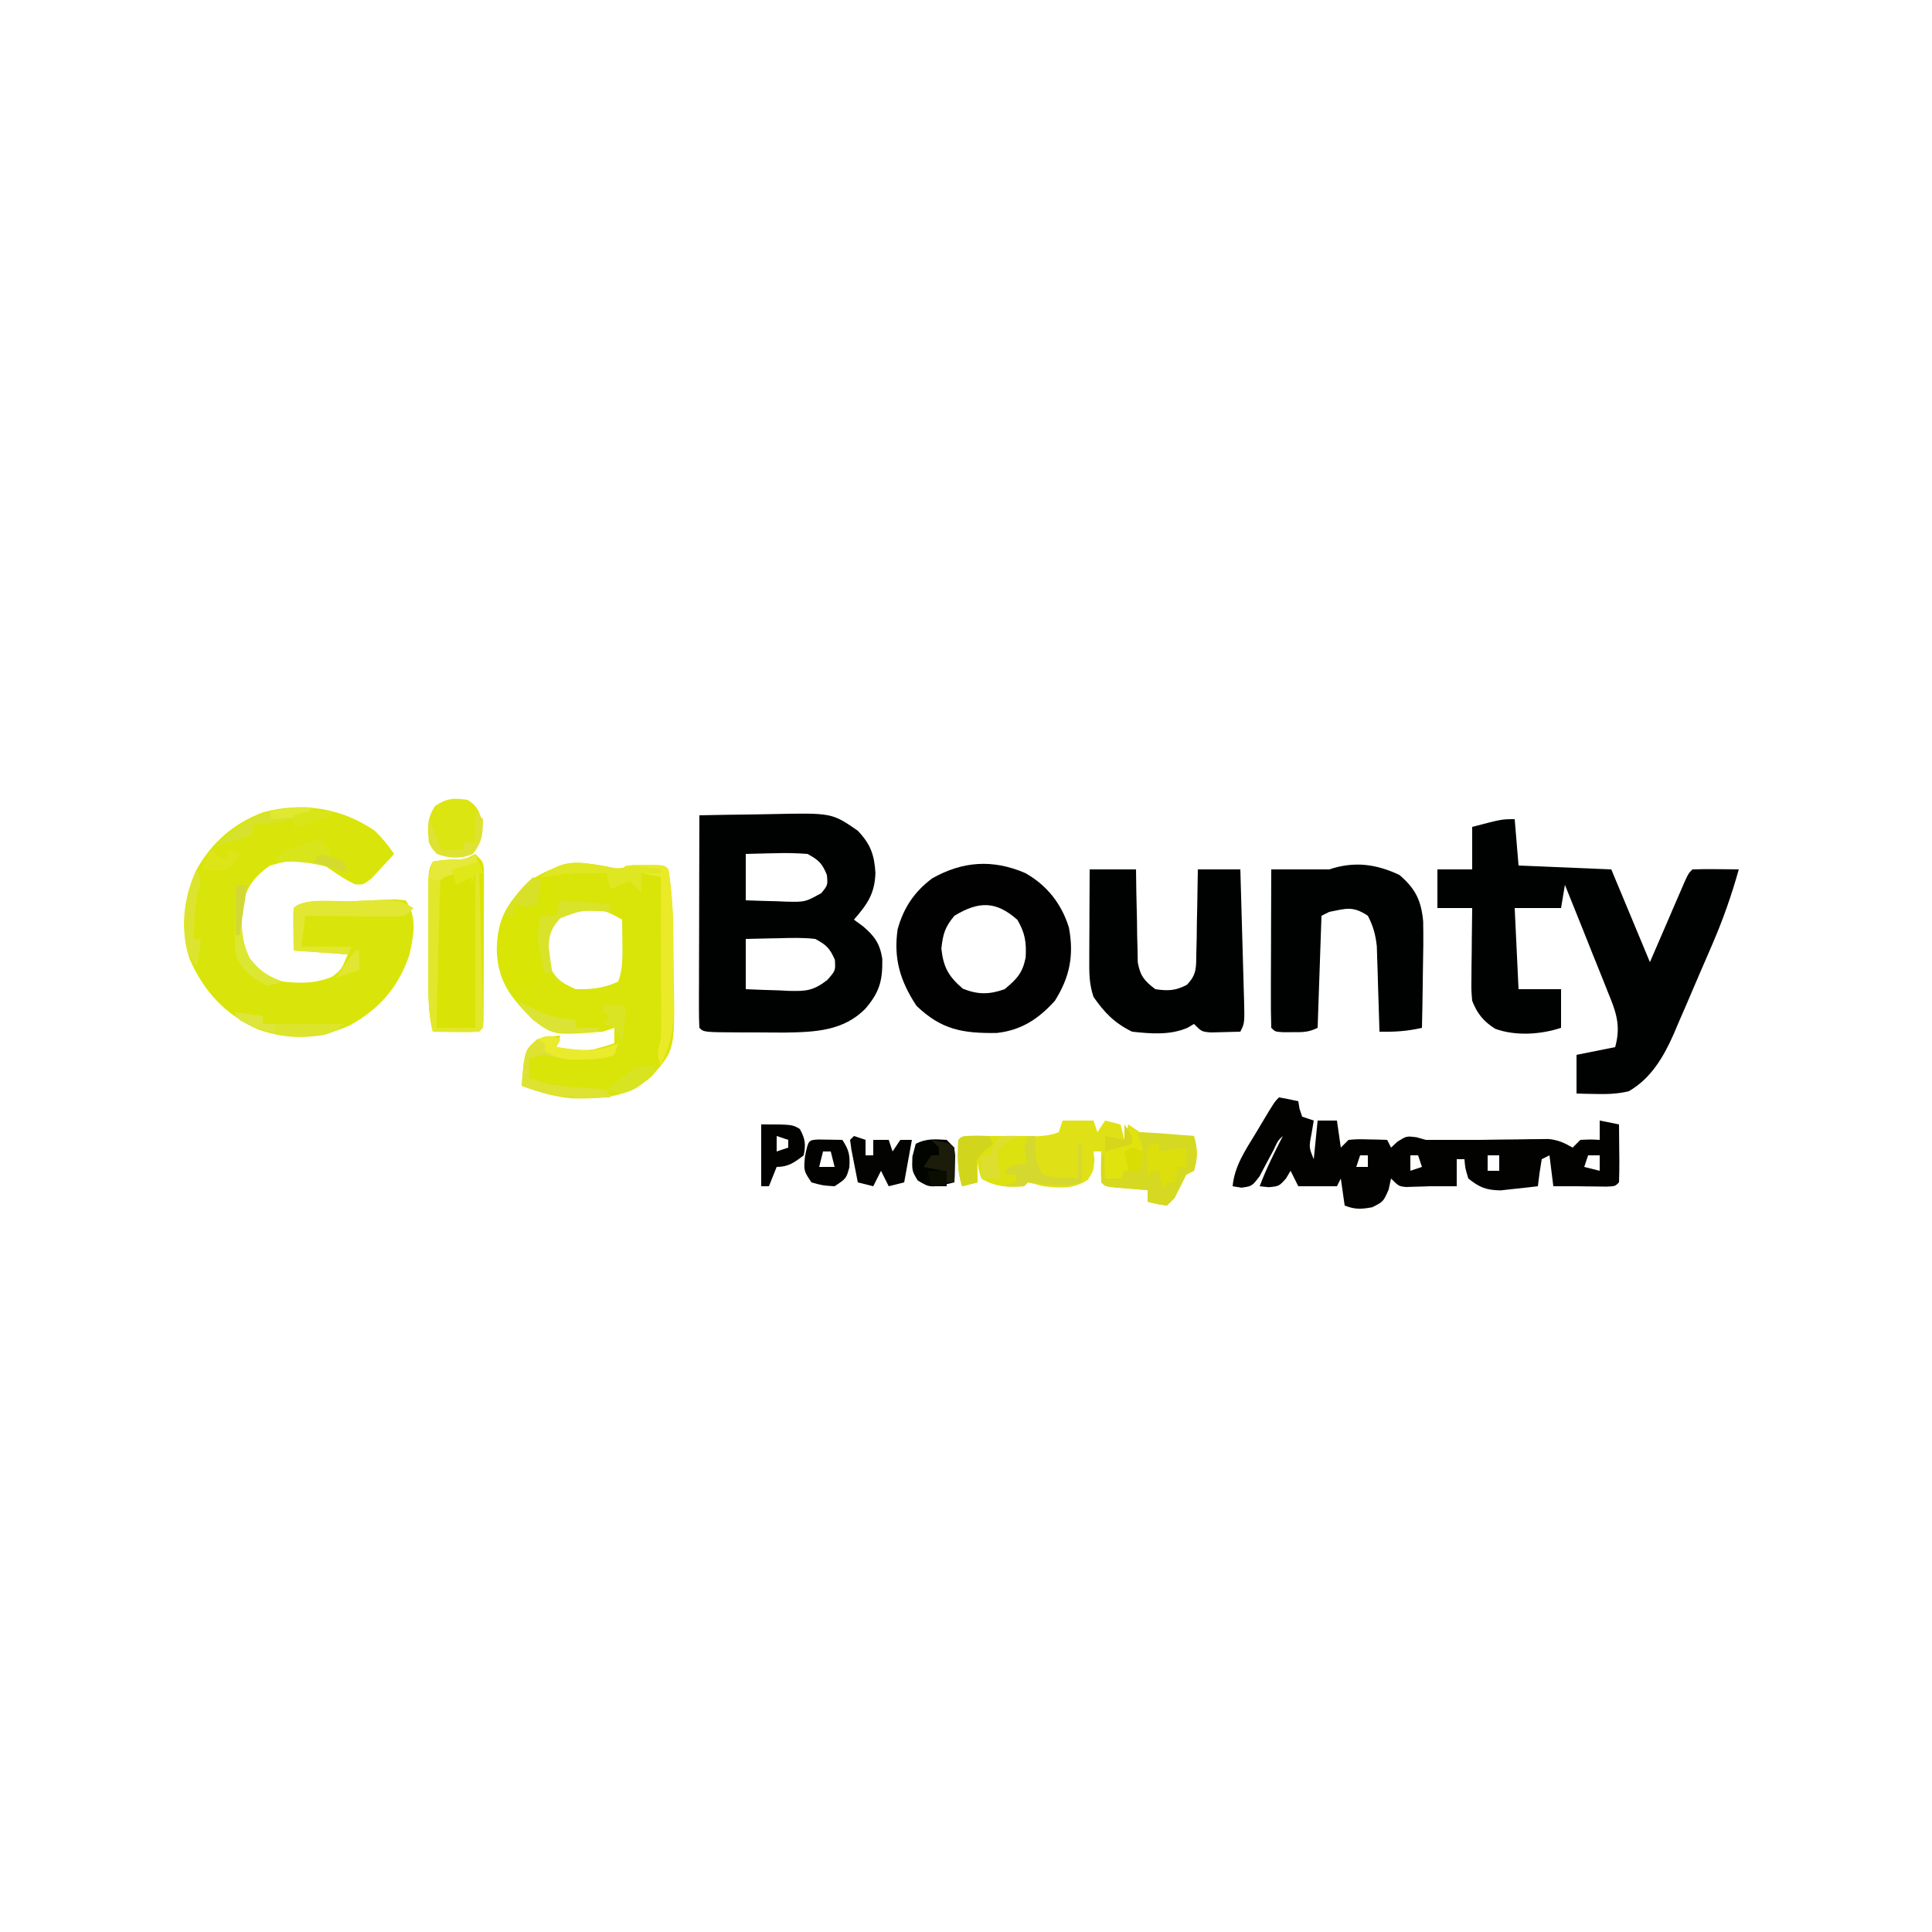
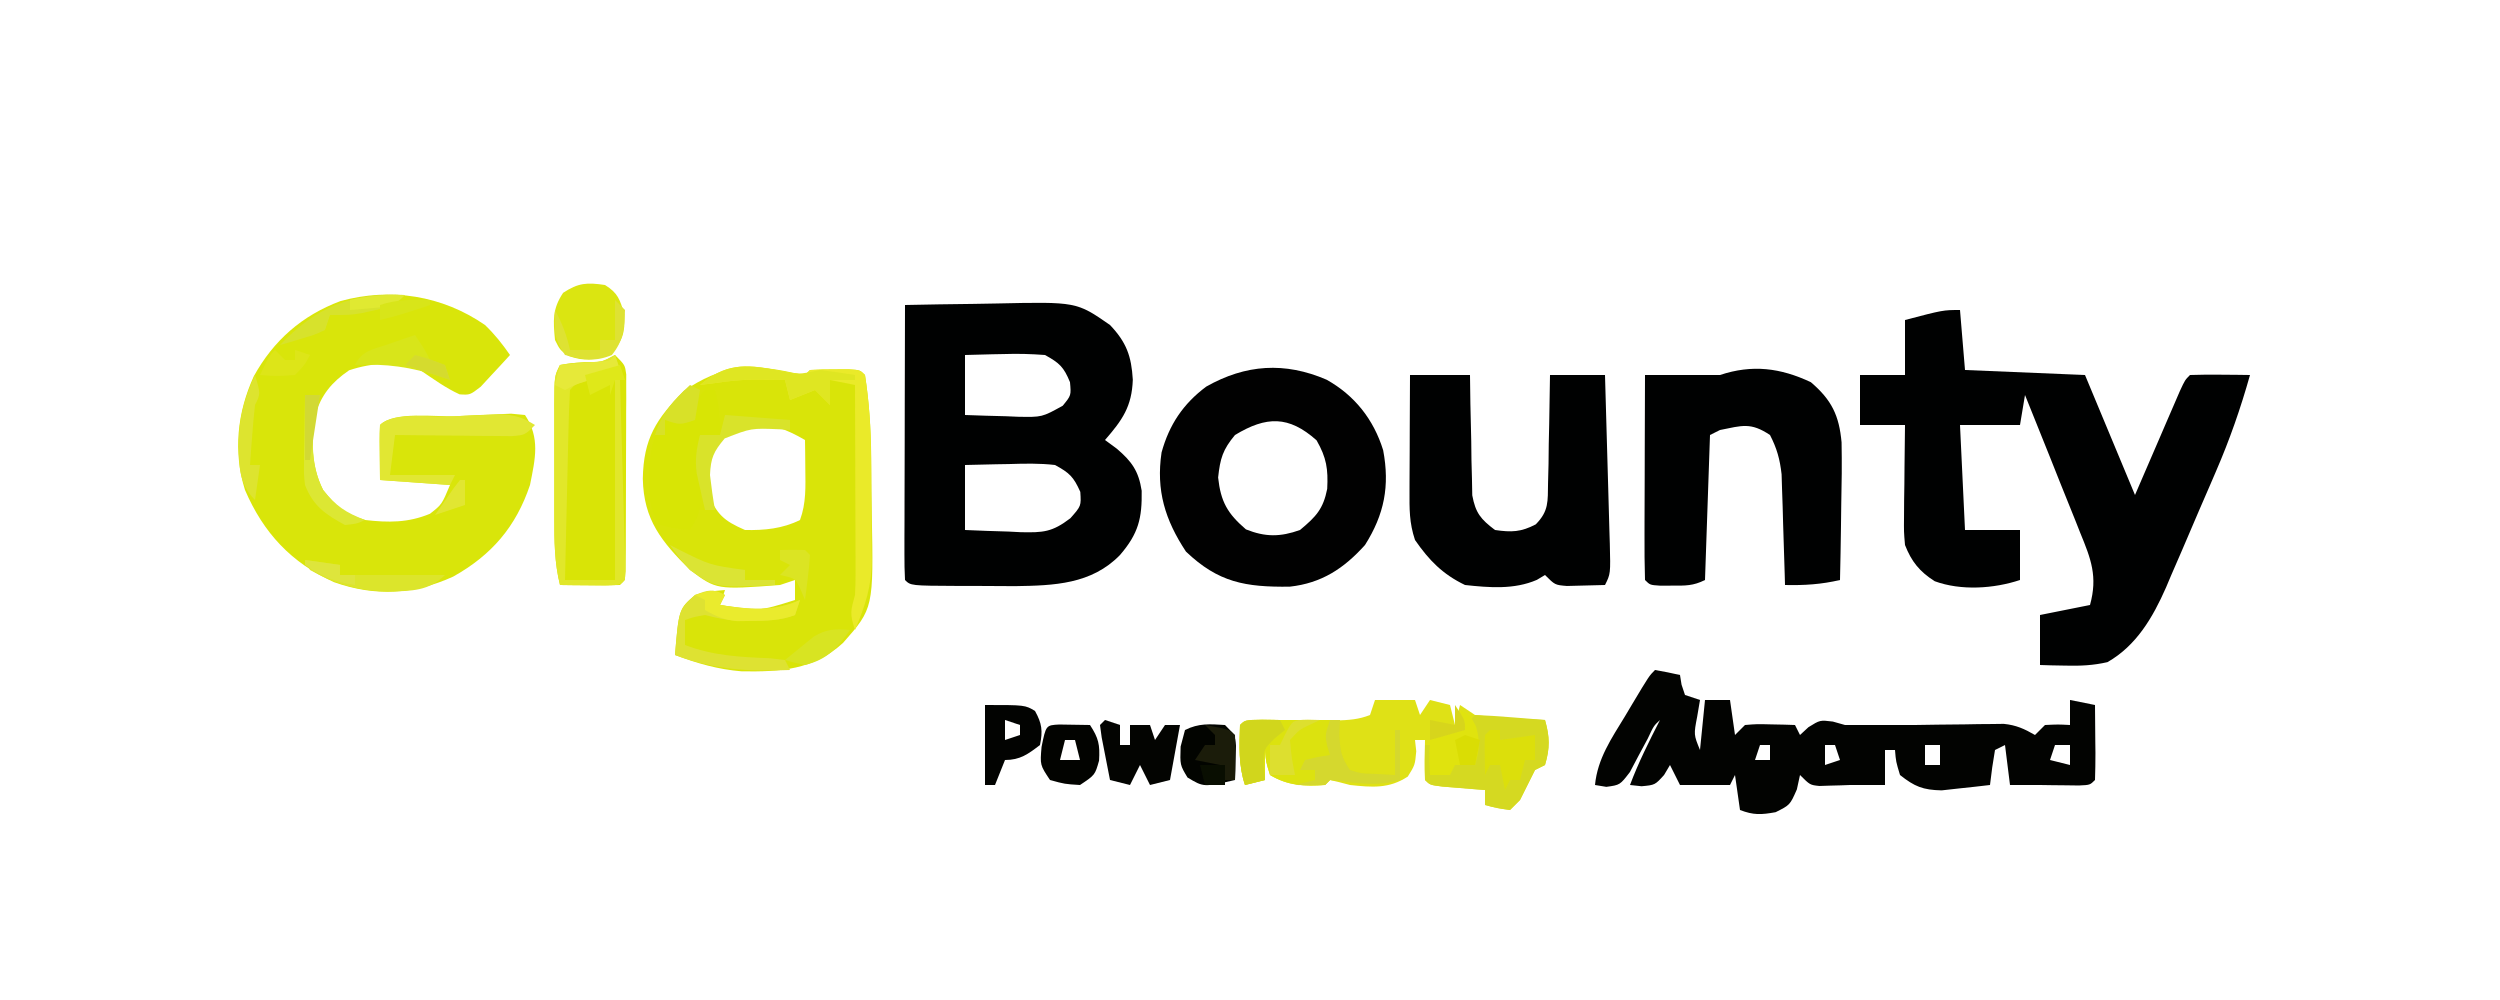
- <svg xmlns="http://www.w3.org/2000/svg" version="1.1" width="500" height="500">
+ <svg xmlns="http://www.w3.org/2000/svg" version="1.1" viewBox="0 150 500 200" width="100%" height="100%">
  <path d="M0 0 C0.33 3.96 0.66 7.92 1 12 C8.92 12.33 16.84 12.66 25 13 C28.333 21 31.667 29 35 37 C35.298 36.308 35.595 35.617 35.902 34.905 C37.245 31.789 38.591 28.676 39.938 25.562 C40.406 24.474 40.875 23.385 41.357 22.264 C41.805 21.229 42.253 20.195 42.715 19.129 C43.129 18.171 43.542 17.212 43.969 16.225 C45 14 45 14 46 13 C48.02 12.928 50.042 12.916 52.062 12.938 C53.167 12.947 54.272 12.956 55.41 12.965 C56.265 12.976 57.119 12.988 58 13 C56.14 19.626 53.933 25.948 51.199 32.262 C50.84 33.097 50.482 33.932 50.112 34.792 C49.358 36.54 48.6 38.287 47.84 40.032 C46.688 42.686 45.556 45.348 44.424 48.01 C43.683 49.719 42.942 51.428 42.199 53.137 C41.868 53.922 41.536 54.708 41.195 55.517 C38.564 61.477 35.286 67.13 29.488 70.43 C26.64 71.083 24.108 71.195 21.188 71.125 C20.212 71.107 19.236 71.089 18.23 71.07 C17.494 71.047 16.758 71.024 16 71 C16 67.7 16 64.4 16 61 C19.3 60.34 22.6 59.68 26 59 C27.578 53.308 26.189 49.772 24.035 44.539 C23.723 43.748 23.411 42.958 23.089 42.143 C22.094 39.632 21.079 37.128 20.062 34.625 C19.382 32.918 18.703 31.211 18.025 29.504 C16.365 25.33 14.688 21.163 13 17 C12.67 18.98 12.34 20.96 12 23 C8.04 23 4.08 23 0 23 C0.33 29.93 0.66 36.86 1 44 C4.63 44 8.26 44 12 44 C12 47.3 12 50.6 12 54 C6.77 55.743 0.192 56.173 -5.051 54.246 C-8.09 52.323 -9.714 50.294 -11 47 C-11.227 44.343 -11.227 44.343 -11.195 41.359 C-11.189 40.289 -11.182 39.22 -11.176 38.117 C-11.159 37.006 -11.142 35.895 -11.125 34.75 C-11.116 33.623 -11.107 32.497 -11.098 31.336 C-11.074 28.557 -11.041 25.779 -11 23 C-13.97 23 -16.94 23 -20 23 C-20 19.7 -20 16.4 -20 13 C-17.03 13 -14.06 13 -11 13 C-11 9.37 -11 5.74 -11 2 C-3.375 0 -3.375 0 0 0 Z " fill="#000101" transform="translate(392,212)" />
  <path d="M0 0 C1.983 1.907 3.416 3.729 5 6 C3.766 7.369 2.512 8.72 1.25 10.062 C0.554 10.817 -0.142 11.571 -0.859 12.348 C-3 14 -3 14 -5.078 13.871 C-7.93 12.579 -10.399 10.734 -13 9 C-17.646 7.202 -22.524 7.508 -27.188 9.062 C-30.74 11.51 -32.69 13.938 -34 18 C-34.754 23.235 -34.795 28.201 -32.375 33 C-29.658 36.432 -28.172 37.687 -24 39 C-19.325 39.533 -15.376 39.573 -11 37.75 C-8.637 35.905 -8.637 35.905 -7 32 C-13.93 31.505 -13.93 31.505 -21 31 C-21.098 22.504 -21.098 22.504 -21 20 C-18.187 17.187 -9.867 18.403 -6.062 18.25 C-4.091 18.148 -4.091 18.148 -2.08 18.043 C-0.202 17.968 -0.202 17.968 1.715 17.891 C2.871 17.839 4.027 17.788 5.219 17.735 C6.595 17.866 6.595 17.866 8 18 C11.072 22.607 10.052 26.718 9 32 C6.192 40.363 1.313 46.026 -6.352 50.316 C-14.256 53.917 -21.981 54.341 -30.188 51.438 C-38.753 47.549 -44.292 41.609 -48 33 C-50.396 25.335 -49.534 17.514 -46.258 10.285 C-42.299 3.093 -36.616 -1.89 -28.91 -4.785 C-18.853 -7.531 -8.57 -5.922 0 0 Z " fill="#D9E50A" transform="translate(97,215)" />
  <path d="M0 0 C4.553 -0.1 9.106 -0.172 13.66 -0.22 C15.206 -0.24 16.752 -0.267 18.297 -0.302 C34.3 -0.653 34.3 -0.653 41 4 C44.306 7.471 45.286 10.257 45.562 14.938 C45.375 20.313 43.475 23.004 40 27 C40.784 27.578 41.568 28.155 42.375 28.75 C45.392 31.336 46.721 33.216 47.336 37.148 C47.432 42.628 46.702 45.698 43 50 C37.295 55.868 29.798 56.11 22.031 56.23 C19.521 56.227 17.01 56.212 14.5 56.188 C13.214 56.187 11.927 56.186 10.602 56.186 C1.141 56.141 1.141 56.141 0 55 C-0.094 53.281 -0.117 51.559 -0.114 49.838 C-0.113 48.737 -0.113 47.636 -0.113 46.501 C-0.108 45.303 -0.103 44.105 -0.098 42.871 C-0.096 41.652 -0.095 40.432 -0.093 39.176 C-0.088 35.263 -0.075 31.35 -0.062 27.438 C-0.057 24.792 -0.053 22.147 -0.049 19.502 C-0.038 13.001 -0.021 6.501 0 0 Z M12 10 C12 13.96 12 17.92 12 22 C14.751 22.108 17.498 22.187 20.25 22.25 C21.416 22.3 21.416 22.3 22.605 22.352 C27.406 22.441 27.406 22.441 31.547 20.145 C33.24 18.078 33.24 18.078 33 15.438 C31.745 12.379 30.896 11.605 28 10 C25.166 9.787 22.57 9.715 19.75 9.812 C18.632 9.833 18.632 9.833 17.492 9.854 C15.661 9.889 13.83 9.943 12 10 Z M12 32 C12 36.29 12 40.58 12 45 C14.897 45.135 17.788 45.234 20.688 45.312 C21.504 45.354 22.321 45.396 23.162 45.439 C27.62 45.53 29.42 45.444 33.078 42.645 C35.244 40.191 35.244 40.191 35.062 37.375 C33.719 34.371 32.909 33.579 30 32 C26.908 31.634 23.858 31.718 20.75 31.812 C19.489 31.833 19.489 31.833 18.203 31.854 C16.135 31.889 14.067 31.943 12 32 Z " fill="#000101" transform="translate(181,211)" />
  <path d="M0 0 C0.794 0.147 1.588 0.294 2.406 0.445 C2.736 0.115 3.066 -0.215 3.406 -0.555 C5.071 -0.653 6.739 -0.684 8.406 -0.68 C9.768 -0.684 9.768 -0.684 11.156 -0.688 C13.406 -0.555 13.406 -0.555 14.406 0.445 C15.235 5.824 15.587 11.124 15.645 16.566 C15.653 17.311 15.661 18.055 15.669 18.822 C15.683 20.384 15.693 21.946 15.701 23.508 C15.713 25.09 15.733 26.671 15.763 28.252 C16.113 47.1 16.113 47.1 10.029 54.009 C4.067 59.477 -2.55 59.812 -10.246 59.715 C-14.963 59.335 -19.185 58.117 -23.594 56.445 C-22.826 47.232 -22.826 47.232 -19.594 44.445 C-16.406 43.695 -16.406 43.695 -13.594 43.445 C-13.924 44.435 -14.254 45.425 -14.594 46.445 C-6.876 47.734 -6.876 47.734 0.406 45.445 C0.406 44.125 0.406 42.805 0.406 41.445 C-1.079 41.94 -1.079 41.94 -2.594 42.445 C-15.283 43.397 -15.283 43.397 -20.594 39.445 C-26.28 33.759 -29.865 29.444 -30.031 21.195 C-29.895 13.115 -27.341 9.255 -21.844 3.633 C-14.285 -1.455 -8.89 -1.953 0 0 Z M-16.594 15.445 C-17.957 18.683 -17.583 20.512 -17.031 24.008 C-15.22 28.34 -13.891 29.57 -9.594 31.445 C-5.735 31.53 -2.068 31.183 1.406 29.445 C2.656 26.082 2.507 22.746 2.469 19.195 C2.46 18.118 2.451 17.04 2.441 15.93 C2.43 15.11 2.418 14.29 2.406 13.445 C-5.264 8.956 -10.579 9.001 -16.594 15.445 Z " fill="#D9E409" transform="translate(158.5938,224.5547)" />
  <path d="M0 0 C1.675 0.286 3.344 0.618 5 1 C5.103 1.639 5.206 2.279 5.312 2.938 C5.653 3.958 5.653 3.958 6 5 C6.99 5.33 7.98 5.66 9 6 C8.814 7.093 8.629 8.186 8.438 9.312 C7.742 12.936 7.742 12.936 9 16 C9.33 12.7 9.66 9.4 10 6 C11.65 6 13.3 6 15 6 C15.33 8.31 15.66 10.62 16 13 C16.66 12.34 17.32 11.68 18 11 C20.383 10.805 20.383 10.805 23.125 10.875 C24.035 10.893 24.945 10.911 25.883 10.93 C26.581 10.953 27.28 10.976 28 11 C28.495 11.99 28.495 11.99 29 13 C29.557 12.484 30.114 11.969 30.688 11.438 C33 10 33 10 35.562 10.312 C36.367 10.539 37.171 10.766 38 11 C38.99 11 39.98 11 41 11 C44.667 11 48.333 11 52 11 C53.509 10.977 55.018 10.954 56.527 10.93 C58.331 10.911 60.134 10.893 61.938 10.875 C62.844 10.858 63.751 10.841 64.686 10.824 C65.561 10.818 66.437 10.811 67.34 10.805 C68.138 10.794 68.936 10.784 69.758 10.773 C72.24 11.024 73.854 11.76 76 13 C76.66 12.34 77.32 11.68 78 11 C80.625 10.875 80.625 10.875 83 11 C83 9.35 83 7.7 83 6 C84.65 6.33 86.3 6.66 88 7 C88.027 9.479 88.047 11.958 88.062 14.438 C88.071 15.145 88.079 15.852 88.088 16.58 C88.097 18.387 88.052 20.194 88 22 C87 23 87 23 84.785 23.098 C83.437 23.08 83.437 23.08 82.062 23.062 C81.167 23.053 80.271 23.044 79.348 23.035 C78.573 23.024 77.798 23.012 77 23 C76.34 23 75.68 23 75 23 C73.68 23 72.36 23 71 23 C70.505 19.04 70.505 19.04 70 15 C69.34 15.33 68.68 15.66 68 16 C67.593 18.322 67.256 20.657 67 23 C64.94 23.25 62.877 23.474 60.812 23.688 C59.664 23.815 58.515 23.943 57.332 24.074 C53.575 23.991 51.919 23.318 49 21 C48.188 18.312 48.188 18.312 48 16 C47.34 16 46.68 16 46 16 C46 18.31 46 20.62 46 23 C43.667 23 41.333 23 39 23 C38.381 23.023 37.763 23.046 37.125 23.07 C36.424 23.088 35.722 23.106 35 23.125 C33.948 23.16 33.948 23.16 32.875 23.195 C31 23 31 23 29 21 C28.794 21.949 28.587 22.898 28.375 23.875 C27 27 27 27 24.125 28.438 C21.213 28.962 19.715 29.044 17 28 C16.67 25.69 16.34 23.38 16 21 C15.67 21.66 15.34 22.32 15 23 C11.7 23 8.4 23 5 23 C4.34 21.68 3.68 20.36 3 19 C2.608 19.66 2.216 20.32 1.812 21 C0 23 0 23 -2.688 23.25 C-3.451 23.168 -4.214 23.085 -5 23 C-3.313 18.502 -1.183 14.271 1 10 C-0.253 11.156 -0.253 11.156 -1.453 13.723 C-2.046 14.825 -2.639 15.927 -3.25 17.062 C-3.833 18.167 -4.415 19.272 -5.016 20.41 C-7 23 -7 23 -9.734 23.371 C-10.482 23.249 -11.23 23.126 -12 23 C-11.491 17.701 -8.699 13.696 -6 9.25 C-5.536 8.47 -5.072 7.69 -4.594 6.887 C-1.179 1.179 -1.179 1.179 0 0 Z M21 15 C20.67 15.99 20.34 16.98 20 18 C20.99 18 21.98 18 23 18 C23 17.01 23 16.02 23 15 C22.34 15 21.68 15 21 15 Z M34 15 C34 16.32 34 17.64 34 19 C34.99 18.67 35.98 18.34 37 18 C36.67 17.01 36.34 16.02 36 15 C35.34 15 34.68 15 34 15 Z M54 15 C54 16.32 54 17.64 54 19 C54.99 19 55.98 19 57 19 C57 17.68 57 16.36 57 15 C56.01 15 55.02 15 54 15 Z M80 15 C79.67 15.99 79.34 16.98 79 18 C80.32 18.33 81.64 18.66 83 19 C83 17.68 83 16.36 83 15 C82.01 15 81.02 15 80 15 Z " fill="#020301" transform="translate(331,284)" />
  <path d="M0 0 C5.608 3.125 9.418 7.955 11.32 14.109 C12.664 21.254 11.559 26.938 7.688 33.062 C3.463 37.758 -0.987 40.696 -7.363 41.398 C-16.249 41.505 -21.652 40.56 -28.125 34.375 C-32.294 28.062 -34.131 22.128 -33 14.551 C-31.466 8.998 -28.695 4.845 -24.078 1.391 C-16.175 -3.09 -8.358 -3.596 0 0 Z M-18.312 11.062 C-20.756 13.995 -21.279 15.751 -21.688 19.562 C-21.168 24.414 -19.804 26.784 -16.125 29.938 C-12.234 31.494 -9.263 31.472 -5.312 30.062 C-2.114 27.397 -0.676 25.892 0.129 21.84 C0.334 17.886 -0.006 15.596 -2 12.125 C-7.574 7.154 -12.057 7.283 -18.312 11.062 Z " fill="#010101" transform="translate(265.3125,225.9375)" />
  <path d="M0 0 C4.164 3.558 5.651 6.649 6.14 12.033 C6.218 16.195 6.174 20.335 6.074 24.496 C6.054 25.958 6.036 27.419 6.02 28.881 C5.976 32.441 5.907 35.999 5.824 39.559 C2.09 40.437 -1.344 40.648 -5.176 40.559 C-5.196 39.827 -5.215 39.096 -5.236 38.343 C-5.331 35.019 -5.441 31.695 -5.551 28.371 C-5.582 27.221 -5.613 26.07 -5.645 24.885 C-5.683 23.773 -5.722 22.661 -5.762 21.516 C-5.809 19.984 -5.809 19.984 -5.857 18.421 C-6.191 15.421 -6.794 13.239 -8.176 10.559 C-12.046 7.978 -13.73 8.67 -18.176 9.559 C-19.166 10.054 -19.166 10.054 -20.176 10.559 C-20.506 20.129 -20.836 29.699 -21.176 39.559 C-23.555 40.748 -25.091 40.692 -27.738 40.684 C-28.947 40.687 -28.947 40.687 -30.18 40.691 C-32.176 40.559 -32.176 40.559 -33.176 39.559 C-33.264 36.529 -33.291 33.522 -33.273 30.492 C-33.272 29.584 -33.271 28.675 -33.269 27.739 C-33.264 24.825 -33.251 21.91 -33.238 18.996 C-33.233 17.025 -33.229 15.055 -33.225 13.084 C-33.214 8.242 -33.196 3.4 -33.176 -1.441 C-28.176 -1.441 -23.176 -1.441 -18.176 -1.441 C-11.731 -3.59 -6.074 -2.865 0 0 Z " fill="#000101" transform="translate(362.1758,226.4414)" />
  <path d="M0 0 C3.96 0 7.92 0 12 0 C12.026 1.903 12.052 3.805 12.078 5.766 C12.134 8.26 12.192 10.755 12.25 13.25 C12.264 14.504 12.278 15.759 12.293 17.051 C12.325 18.256 12.357 19.461 12.391 20.703 C12.412 21.813 12.433 22.924 12.454 24.067 C13.117 27.626 14.147 28.831 17 31 C20.293 31.48 22.192 31.423 25.149 29.874 C27.792 27.198 27.542 25.296 27.609 21.582 C27.642 20.328 27.674 19.075 27.707 17.783 C27.728 15.818 27.728 15.818 27.75 13.812 C27.778 12.477 27.808 11.142 27.84 9.807 C27.911 6.538 27.963 3.269 28 0 C31.63 0 35.26 0 39 0 C39.167 5.66 39.328 11.32 39.482 16.98 C39.536 18.906 39.591 20.833 39.648 22.759 C39.73 25.524 39.805 28.289 39.879 31.055 C39.906 31.919 39.933 32.784 39.961 33.675 C40.114 39.772 40.114 39.772 39 42 C37.375 42.054 35.75 42.093 34.125 42.125 C32.768 42.16 32.768 42.16 31.383 42.195 C29 42 29 42 27 40 C26.461 40.322 25.922 40.645 25.367 40.977 C20.814 42.945 15.856 42.527 11 42 C6.521 39.841 3.818 37.07 1 33 C-0.159 29.522 -0.113 26.812 -0.098 23.145 C-0.096 22.483 -0.095 21.821 -0.093 21.14 C-0.088 19.031 -0.075 16.922 -0.062 14.812 C-0.057 13.381 -0.053 11.949 -0.049 10.518 C-0.038 7.012 -0.021 3.506 0 0 Z " fill="#000101" transform="translate(282,225)" />
  <path d="M0 0 C2.64 0 5.28 0 8 0 C8.495 1.485 8.495 1.485 9 3 C9.66 2.01 10.32 1.02 11 0 C12.32 0.33 13.64 0.66 15 1 C15.495 2.98 15.495 2.98 16 5 C16.33 3.68 16.66 2.36 17 1 C17.99 1.66 18.98 2.32 20 3 C22.387 3.295 24.786 3.493 27.188 3.625 C28.46 3.7 29.732 3.775 31.043 3.852 C32.019 3.901 32.995 3.95 34 4 C34.958 7.379 35.014 9.588 34 13 C33.34 13.33 32.68 13.66 32 14 C30.983 15.991 29.984 17.992 29 20 C28.34 20.66 27.68 21.32 27 22 C24.375 21.625 24.375 21.625 22 21 C22 20.01 22 19.02 22 18 C21.218 17.939 20.435 17.879 19.629 17.816 C18.111 17.691 18.111 17.691 16.562 17.562 C15.048 17.441 15.048 17.441 13.504 17.316 C11 17 11 17 10 16 C9.859 13.329 9.958 10.676 10 8 C9.34 8 8.68 8 8 8 C8.082 8.742 8.165 9.485 8.25 10.25 C8 13 8 13 6.562 15.312 C2.811 17.783 -0.627 17.47 -5 17 C-5.732 16.808 -6.464 16.616 -7.219 16.418 C-7.807 16.28 -8.394 16.142 -9 16 C-9.33 16.33 -9.66 16.66 -10 17 C-14.126 17.281 -17.406 17.157 -21 15 C-21.812 12.375 -21.812 12.375 -22 10 C-22 11.98 -22 13.96 -22 16 C-23.32 16.33 -24.64 16.66 -26 17 C-27.327 13.019 -27.069 9.15 -27 5 C-24.035 4.012 -22.082 3.923 -19 4 C-18.01 4 -17.02 4 -16 4 C-15.156 4.012 -14.311 4.023 -13.441 4.035 C-12.491 4.044 -11.541 4.053 -10.562 4.062 C-9.615 4.074 -8.668 4.086 -7.691 4.098 C-5.238 4.009 -3.279 3.909 -1 3 C-0.67 2.01 -0.34 1.02 0 0 Z M-3 9 C-2 12 -2 12 -2 12 Z " fill="#DFE116" transform="translate(275,290)" />
  <path d="M0 0 C2 2 2 2 2.247 3.866 C2.245 5.001 2.245 5.001 2.243 6.158 C2.246 7.016 2.249 7.873 2.252 8.757 C2.245 9.684 2.238 10.611 2.23 11.566 C2.23 12.99 2.23 12.99 2.229 14.443 C2.226 16.451 2.218 18.459 2.206 20.468 C2.188 23.553 2.185 26.639 2.186 29.725 C2.181 31.672 2.175 33.619 2.168 35.566 C2.167 36.496 2.166 37.425 2.165 38.382 C2.158 39.236 2.152 40.091 2.145 40.971 C2.141 41.727 2.138 42.482 2.134 43.261 C2 45 2 45 1 46 C-1.02 46.072 -3.042 46.084 -5.062 46.062 C-6.72 46.049 -6.72 46.049 -8.41 46.035 C-9.265 46.024 -10.119 46.012 -11 46 C-12.123 41.504 -12.145 37.092 -12.133 32.488 C-12.134 31.679 -12.135 30.869 -12.136 30.035 C-12.136 28.332 -12.135 26.628 -12.13 24.925 C-12.125 22.311 -12.13 19.698 -12.137 17.084 C-12.136 15.427 -12.135 13.77 -12.133 12.113 C-12.135 11.33 -12.137 10.547 -12.139 9.74 C-12.115 4.23 -12.115 4.23 -11 2 C-8.75 1.621 -8.75 1.621 -6 1.438 C-2.692 1.465 -2.692 1.465 0 0 Z " fill="#D9E406" transform="translate(123,221)" />
  <path d="M0 0 C1.196 0.021 2.393 0.041 3.625 0.062 C4.615 0.062 5.605 0.062 6.625 0.062 C9.625 0.062 12.625 0.062 15.625 0.062 C15.584 0.97 15.543 1.877 15.5 2.812 C15.624 6.047 15.81 7.451 17.625 10.062 C19.81 10.762 19.81 10.762 22.25 10.812 C23.694 10.895 25.137 10.977 26.625 11.062 C26.625 8.092 26.625 5.122 26.625 2.062 C26.955 2.062 27.285 2.062 27.625 2.062 C27.625 5.362 27.625 8.662 27.625 12.062 C23.384 13.294 19.806 12.844 15.516 12.219 C14.892 12.167 14.268 12.116 13.625 12.062 C13.295 12.393 12.965 12.723 12.625 13.062 C8.499 13.344 5.219 13.219 1.625 11.062 C0.812 8.438 0.812 8.438 0.625 6.062 C0.625 8.043 0.625 10.023 0.625 12.062 C-0.695 12.393 -2.015 12.723 -3.375 13.062 C-4.706 9.069 -4.511 5.225 -4.375 1.062 C-3.375 0.062 -3.375 0.062 0 0 Z " fill="#DCE20F" transform="translate(252.375,293.9375)" />
  <path d="M0 0 C2.357 0.09 4.712 0.247 7.062 0.438 C8.353 0.539 9.643 0.641 10.973 0.746 C12.471 0.872 12.471 0.872 14 1 C14.958 4.379 15.014 6.588 14 10 C13.01 10.495 13.01 10.495 12 11 C10.983 12.991 9.984 14.992 9 17 C8.34 17.66 7.68 18.32 7 19 C4.375 18.625 4.375 18.625 2 18 C2 17.01 2 16.02 2 15 C1.218 14.939 0.435 14.879 -0.371 14.816 C-1.383 14.733 -2.395 14.649 -3.438 14.562 C-4.952 14.441 -4.952 14.441 -6.496 14.316 C-9 14 -9 14 -10 13 C-10.041 10.667 -10.042 8.333 -10 6 C-9.67 6 -9.34 6 -9 6 C-9 7.98 -9 9.96 -9 12 C-7.68 12 -6.36 12 -5 12 C-5 11.34 -5 10.68 -5 10 C-3.35 9.67 -1.7 9.34 0 9 C-0.186 7.701 -0.371 6.401 -0.562 5.062 C-0.879 2.848 -0.879 2.848 -1 1 C-0.67 0.67 -0.34 0.34 0 0 Z " fill="#D5D921" transform="translate(295,293)" />
  <path d="M0 0 C0.66 0 1.32 0 2 0 C2.911 3.073 3.089 5.801 3 9 C1.68 9 0.36 9 -1 9 C-0.977 10.12 -0.954 11.24 -0.93 12.395 C-0.911 13.867 -0.893 15.34 -0.875 16.812 C-0.858 17.55 -0.841 18.288 -0.824 19.049 C-0.789 22.912 -0.806 24.709 -3 28 C-5.875 27.75 -5.875 27.75 -9 27 C-11.031 24.023 -11.247 21.547 -11.188 18 C-11.181 17.154 -11.175 16.309 -11.168 15.438 C-11.012 13.167 -10.631 11.18 -10 9 C-9.34 9 -8.68 9 -8 9 C-8 8.01 -8 7.02 -8 6 C-6.02 6 -4.04 6 -2 6 C-1.856 5.196 -1.711 4.391 -1.562 3.562 C-1 1 -1 1 0 0 Z " fill="#D8E505" transform="translate(141,228)" />
  <path d="M0 0 C2.627 1.63 2.97 2.902 3.875 5.875 C4.027 9.686 3.524 11.151 1 14 C-2.224 15.029 -4.105 15.314 -7.312 14.188 C-9 13 -9 13 -10 11 C-10.359 7.126 -10.567 4.851 -8.375 1.562 C-5.319 -0.448 -3.594 -0.535 0 0 Z " fill="#DBE511" transform="translate(121,207)" />
  <path d="M0 0 C1.909 0.373 3.825 0.717 5.75 1 C6.08 0.67 6.41 0.34 6.75 0 C8.414 -0.098 10.083 -0.13 11.75 -0.125 C13.111 -0.129 13.111 -0.129 14.5 -0.133 C16.75 0 16.75 0 17.75 1 C18.585 6.395 18.92 11.697 18.953 17.156 C18.959 17.903 18.965 18.649 18.97 19.419 C18.98 20.985 18.986 22.551 18.99 24.118 C19 26.494 19.031 28.87 19.062 31.246 C19.069 32.779 19.074 34.311 19.078 35.844 C19.09 36.543 19.103 37.242 19.116 37.963 C19.092 43.217 17.8 47.163 15.75 52 C14.665 48.745 14.893 48.133 15.75 45 C15.833 43.565 15.868 42.127 15.864 40.69 C15.863 39.85 15.863 39.009 15.863 38.143 C15.858 37.245 15.853 36.347 15.848 35.422 C15.846 34.495 15.845 33.569 15.843 32.614 C15.838 29.659 15.825 26.705 15.812 23.75 C15.807 21.745 15.803 19.74 15.799 17.734 C15.788 12.823 15.771 7.911 15.75 3 C13.275 2.505 13.275 2.505 10.75 2 C10.75 3.65 10.75 5.3 10.75 7 C9.76 6.01 8.77 5.02 7.75 4 C6.1 4.66 4.45 5.32 2.75 6 C2.42 4.68 2.09 3.36 1.75 2 C-6.798 1.841 -6.798 1.841 -15.25 3 C-10.266 -1.246 -6.27 -1.236 0 0 Z " fill="#EAEA29" transform="translate(155.25,224)" />
  <path d="M0 0 C0.33 0.99 0.66 1.98 1 3 C0.362 3.205 -0.276 3.41 -0.934 3.621 C-1.76 3.891 -2.586 4.16 -3.438 4.438 C-4.673 4.838 -4.673 4.838 -5.934 5.246 C-7.962 5.822 -7.962 5.822 -9 7 C-9.16 9.81 -9.26 12.598 -9.316 15.41 C-9.337 16.252 -9.358 17.094 -9.379 17.962 C-9.445 20.662 -9.504 23.362 -9.562 26.062 C-9.606 27.889 -9.649 29.715 -9.693 31.541 C-9.801 36.027 -9.902 40.514 -10 45 C-6.7 45 -3.4 45 0 45 C0 31.8 0 18.6 0 5 C0.33 5 0.66 5 1 5 C1.167 10.678 1.328 16.356 1.482 22.035 C1.536 23.968 1.591 25.902 1.648 27.835 C1.73 30.607 1.805 33.38 1.879 36.152 C1.906 37.022 1.933 37.892 1.961 38.788 C2.013 40.858 2.012 42.929 2 45 C1 46 1 46 -1.723 46.098 C-2.825 46.086 -3.927 46.074 -5.062 46.062 C-6.72 46.049 -6.72 46.049 -8.41 46.035 C-9.265 46.024 -10.119 46.012 -11 46 C-12.123 41.504 -12.145 37.092 -12.133 32.488 C-12.134 31.679 -12.135 30.869 -12.136 30.035 C-12.136 28.332 -12.135 26.628 -12.13 24.925 C-12.125 22.311 -12.13 19.698 -12.137 17.084 C-12.136 15.427 -12.135 13.77 -12.133 12.113 C-12.135 11.33 -12.137 10.547 -12.139 9.74 C-12.115 4.23 -12.115 4.23 -11 2 C-8.75 1.621 -8.75 1.621 -6 1.438 C-2.692 1.465 -2.692 1.465 0 0 Z " fill="#E1E72A" transform="translate(123,221)" />
  <path d="M0 0 C0.99 0.33 1.98 0.66 3 1 C3 2.32 3 3.64 3 5 C3.66 5 4.32 5 5 5 C5 3.68 5 2.36 5 1 C6.32 1 7.64 1 9 1 C9.33 1.99 9.66 2.98 10 4 C10.66 3.01 11.32 2.02 12 1 C12.99 1 13.98 1 15 1 C14.34 4.63 13.68 8.26 13 12 C11.68 12.33 10.36 12.66 9 13 C8.34 11.68 7.68 10.36 7 9 C6.34 10.32 5.68 11.64 5 13 C3.68 12.67 2.36 12.34 1 12 C0.639 10.189 0.286 8.376 -0.062 6.562 C-0.26 5.553 -0.457 4.544 -0.66 3.504 C-0.772 2.678 -0.884 1.851 -1 1 C-0.67 0.67 -0.34 0.34 0 0 Z " fill="#030401" transform="translate(221,294)" />
  <path d="M0 0 C2 2 2 2 2.195 4.164 C2.172 4.976 2.149 5.788 2.125 6.625 C2.107 7.442 2.089 8.26 2.07 9.102 C2.036 10.041 2.036 10.041 2 11 C-4.259 12.444 -4.259 12.444 -7.5 10.5 C-9 8 -9 8 -8.875 4.312 C-8.586 3.219 -8.297 2.126 -8 1 C-5.237 -0.381 -3.053 -0.191 0 0 Z " fill="#020400" transform="translate(245,295)" />
  <path d="M0 0 C8 0 8 0 10 1.188 C11.4 3.726 11.57 5.151 11 8 C8.617 9.819 7.042 11 4 11 C3.34 12.65 2.68 14.3 2 16 C1.34 16 0.68 16 0 16 C0 10.72 0 5.44 0 0 Z M4 3 C4 4.32 4 5.64 4 7 C4.99 6.67 5.98 6.34 7 6 C7 5.34 7 4.68 7 4 C6.01 3.67 5.02 3.34 4 3 Z " fill="#020301" transform="translate(197,291)" />
  <path d="M0 0 C-0.33 0.66 -0.66 1.32 -1 2 C4.835 2.853 9.449 3.484 15 1 C14.67 1.99 14.34 2.98 14 4 C11.049 5.146 8.138 5.135 5 5.125 C3.732 5.129 3.732 5.129 2.438 5.133 C0.149 5.008 -1.79 4.562 -4 4 C-6.187 4.379 -6.187 4.379 -8 5 C-8 6.65 -8 8.3 -8 10 C-2.285 12.177 2.992 12.403 9.051 12.656 C10.511 12.826 10.511 12.826 12 13 C12.33 13.66 12.66 14.32 13 15 C4.744 15.349 -2.237 14.944 -10 12 C-9.251 3.01 -9.251 3.01 -6 0 C-3.372 -1.035 -2.557 -1.278 0 0 Z " fill="#DEE232" transform="translate(145,269)" />
  <path d="M0 0 C2.051 0.033 4.102 0.065 6.152 0.098 C7.875 2.732 8.157 4.022 7.965 7.223 C7.152 10.098 7.152 10.098 4.152 12.098 C1.09 11.91 1.09 11.91 -1.848 11.098 C-3.848 8.098 -3.848 8.098 -3.535 4.473 C-2.653 0.14 -2.653 0.14 0 0 Z M1.152 3.098 C0.822 4.418 0.492 5.738 0.152 7.098 C1.472 7.098 2.792 7.098 4.152 7.098 C3.822 5.778 3.492 4.458 3.152 3.098 C2.492 3.098 1.832 3.098 1.152 3.098 Z " fill="#020300" transform="translate(211.8477,294.9023)" />
  <path d="M0 0 C-2 2 -2 2 -4.614 2.227 C-5.693 2.217 -6.771 2.206 -7.883 2.195 C-9.049 2.189 -10.216 2.182 -11.418 2.176 C-12.641 2.159 -13.865 2.142 -15.125 2.125 C-16.356 2.116 -17.587 2.107 -18.855 2.098 C-21.904 2.074 -24.952 2.041 -28 2 C-28.33 4.64 -28.66 7.28 -29 10 C-24.71 10 -20.42 10 -16 10 C-16.33 10.66 -16.66 11.32 -17 12 C-23.93 11.505 -23.93 11.505 -31 11 C-31.098 2.504 -31.098 2.504 -31 0 C-28.326 -2.674 -20.799 -1.544 -17.188 -1.688 C-15.384 -1.777 -15.384 -1.777 -13.545 -1.869 C-12.389 -1.916 -11.234 -1.963 -10.043 -2.012 C-8.45 -2.081 -8.45 -2.081 -6.825 -2.151 C-3.972 -1.999 -2.407 -1.483 0 0 Z " fill="#E1E733" transform="translate(107,235)" />
  <path d="M0 0 C0.66 0 1.32 0 2 0 C1.959 0.907 1.917 1.815 1.875 2.75 C1.999 5.984 2.185 7.388 4 10 C6.185 10.699 6.185 10.699 8.625 10.75 C10.069 10.832 11.512 10.915 13 11 C13 8.03 13 5.06 13 2 C13.33 2 13.66 2 14 2 C14 5.3 14 8.6 14 12 C9.759 13.231 6.181 12.781 1.891 12.156 C1.267 12.105 0.643 12.053 0 12 C-0.33 12.33 -0.66 12.66 -1 13 C-3 13.041 -5 13.043 -7 13 C-5.68 12.67 -4.36 12.34 -3 12 C-3 11.34 -3 10.68 -3 10 C-3.99 10 -4.98 10 -6 10 C-5.67 9.34 -5.34 8.68 -5 8 C-2.438 7.375 -2.438 7.375 0 7 C-0.186 6.402 -0.371 5.804 -0.562 5.188 C-1 3 -1 3 0 0 Z " fill="#D5D82E" transform="translate(266,294)" />
  <path d="M0 0 C2 1 2 1 3.188 3.25 C4.089 6.302 3.864 7.977 3 11 C1.68 11 0.36 11 -1 11 C-1.33 11.66 -1.66 12.32 -2 13 C-3.32 13 -4.64 13 -6 13 C-6.188 9.625 -6.188 9.625 -6 6 C-3 4 -3 4 1 4 C0.67 2.68 0.34 1.36 0 0 Z " fill="#E0E30E" transform="translate(292,292)" />
  <path d="M0 0 C0.66 0 1.32 0 2 0 C2 0.66 2 1.32 2 2 C5.465 1.505 5.465 1.505 9 1 C9 2.65 9 4.3 9 6 C8.34 6 7.68 6 7 6 C6.67 7.32 6.34 8.64 6 10 C5.34 10 4.68 10 4 10 C3.67 10.66 3.34 11.32 3 12 C2.67 10.35 2.34 8.7 2 7 C1.34 7 0.68 7 0 7 C-0.33 7.66 -0.66 8.32 -1 9 C-1.098 2.848 -1.098 2.848 -1 1 C-0.67 0.67 -0.34 0.34 0 0 Z " fill="#DCDF0B" transform="translate(298,296)" />
  <path d="M0 0 C1.134 0.021 2.269 0.041 3.438 0.062 C3.768 0.723 4.098 1.383 4.438 2.062 C3.447 2.867 3.447 2.867 2.438 3.688 C0.127 5.962 0.127 5.962 0.188 9.312 C0.27 10.22 0.352 11.127 0.438 12.062 C-0.882 12.393 -2.203 12.723 -3.562 13.062 C-4.894 9.069 -4.699 5.225 -4.562 1.062 C-3.562 0.062 -3.562 0.062 0 0 Z " fill="#D1D61C" transform="translate(252.5625,293.9375)" />
  <path d="M0 0 C4.48 0.951 4.48 0.951 8.875 0 C11.216 0.278 13.551 0.605 15.875 1 C15.875 1.33 15.875 1.66 15.875 2 C14.225 2 12.575 2 10.875 2 C10.875 3.65 10.875 5.3 10.875 7 C9.885 6.01 8.895 5.02 7.875 4 C6.225 4.66 4.575 5.32 2.875 6 C2.545 4.68 2.215 3.36 1.875 2 C-6.673 1.841 -6.673 1.841 -15.125 3 C-10.179 -1.214 -6.222 -1.247 0 0 Z " fill="#DFE622" transform="translate(155.125,224)" />
  <path d="M0 0 C4.29 0.33 8.58 0.66 13 1 C13 1.66 13 2.32 13 3 C12.336 2.954 11.672 2.907 10.988 2.859 C5.227 2.618 5.227 2.618 -0.062 4.688 C-2.287 7.342 -2.84 8.559 -3 12 C-2.731 14.342 -2.41 16.679 -2 19 C-2.66 19 -3.32 19 -4 19 C-4.366 17.44 -4.718 15.877 -5.062 14.312 C-5.26 13.442 -5.457 12.572 -5.66 11.676 C-6.02 8.84 -5.709 6.752 -5 4 C-3.68 4 -2.36 4 -1 4 C-0.67 2.68 -0.34 1.36 0 0 Z " fill="#D9E32A" transform="translate(145,233)" />
  <path d="M0 0 C2.31 0.33 4.62 0.66 7 1 C7 1.66 7 2.32 7 3 C13.93 3 20.86 3 28 3 C24.78 6.22 21.299 6.19 16.875 6.312 C11.047 6.273 6.083 4.866 1 2 C0.67 1.34 0.34 0.68 0 0 Z " fill="#DCE52B" transform="translate(61,262)" />
  <path d="M0 0 C2 3 2 3 3 5 C3.99 5.33 4.98 5.66 6 6 C6.33 6.99 6.66 7.98 7 9 C6.383 8.783 5.765 8.567 5.129 8.344 C-0.836 6.383 -5.729 5.697 -12 6 C-10.524 3.049 -8.499 2.931 -5.438 1.875 C-4.426 1.522 -3.414 1.169 -2.371 0.805 C-1.589 0.539 -0.806 0.274 0 0 Z " fill="#D8E51A" transform="translate(83,217)" />
  <path d="M0 0 C-2.264 2.264 -3.31 2.484 -6.375 3.125 C-7.146 3.293 -7.917 3.46 -8.711 3.633 C-11 4 -11 4 -15 4 C-15.33 4.99 -15.66 5.98 -16 7 C-18.066 7.949 -18.066 7.949 -20.562 8.688 C-21.802 9.065 -21.802 9.065 -23.066 9.449 C-23.704 9.631 -24.343 9.813 -25 10 C-17.803 2.391 -10.499 -0.538 0 0 Z " fill="#D7E22C" transform="translate(81,209)" />
  <path d="M0 0 C0.99 0 1.98 0 3 0 C2.841 0.55 2.683 1.101 2.52 1.668 C1.255 7.344 0.914 13.725 3.625 19 C6.183 22.231 8.187 23.527 12 25 C10.375 25.75 10.375 25.75 8 26 C4.048 23.866 1.641 22.191 0 18 C-0.227 15.894 -0.227 15.894 -0.195 13.672 C-0.189 12.873 -0.182 12.073 -0.176 11.25 C-0.159 10.425 -0.142 9.6 -0.125 8.75 C-0.116 7.91 -0.107 7.069 -0.098 6.203 C-0.074 4.135 -0.038 2.068 0 0 Z " fill="#DCE733" transform="translate(61,229)" />
  <path d="M0 0 C1.125 3.75 1.125 3.75 0 6 C-0.229 8.037 -0.41 10.08 -0.562 12.125 C-0.646 13.221 -0.73 14.316 -0.816 15.445 C-0.877 16.288 -0.938 17.131 -1 18 C-0.34 18 0.32 18 1 18 C0.67 20.31 0.34 22.62 0 25 C-3.27 21.73 -3.173 18.236 -3.25 13.75 C-3.222 8.505 -2.153 4.755 0 0 Z " fill="#DDE42F" transform="translate(51,225)" />
  <path d="M0 0 C0.66 0.66 1.32 1.32 2 2 C1.867 5.663 1.723 8.11 -0.625 11 C-4.077 12.453 -6.428 11.926 -10 11 C-12.29 7.565 -12.178 6.015 -12 2 C-10.586 4.639 -9.628 7.071 -9 10 C-7.02 10 -5.04 10 -3 10 C-3 9.34 -3 8.68 -3 8 C-2.01 8 -1.02 8 0 8 C0 5.36 0 2.72 0 0 Z " fill="#DEE233" transform="translate(123,210)" />
  <path d="M0 0 C-0.33 0.66 -0.66 1.32 -1 2 C4.835 2.853 9.449 3.484 15 1 C14.67 1.99 14.34 2.98 14 4 C11.061 5.135 8.126 5.164 5 5.188 C4.154 5.202 3.309 5.216 2.438 5.23 C-0.154 4.985 -1.77 4.306 -4 3 C-4 2.34 -4 1.68 -4 1 C-4.66 0.67 -5.32 0.34 -6 0 C-2.25 -1.125 -2.25 -1.125 0 0 Z " fill="#EAEB2D" transform="translate(145,269)" />
  <path d="M0 0 C4.875 0.875 4.875 0.875 6 2 C6.072 3.519 6.084 5.042 6.062 6.562 C6.053 7.389 6.044 8.215 6.035 9.066 C6.024 9.704 6.012 10.343 6 11 C5.34 11 4.68 11 4 11 C3.67 10.01 3.34 9.02 3 8 C1.35 7.67 -0.3 7.34 -2 7 C-1.34 6.01 -0.68 5.02 0 4 C0.66 4 1.32 4 2 4 C2 3.34 2 2.68 2 2 C1.34 1.34 0.68 0.68 0 0 Z " fill="#1B1C0A" transform="translate(241,295)" />
  <path d="M0 0 C0.516 0.268 1.031 0.536 1.562 0.812 C7.988 4.031 7.988 4.031 15 5 C15 5.66 15 6.32 15 7 C16.98 7 18.96 7 21 7 C21 7.33 21 7.66 21 8 C9.053 8.574 9.053 8.574 4 5 C1.625 2.312 1.625 2.312 0 0 Z " fill="#DBE434" transform="translate(134,259)" />
  <path d="M0 0 C-2.626 3.696 -4.527 5.882 -9 7 C-11.156 6.539 -11.156 6.539 -13 6 C-11.783 4.985 -10.551 3.989 -9.312 3 C-8.628 2.443 -7.944 1.886 -7.238 1.312 C-4.612 -0.227 -2.994 -0.252 0 0 Z " fill="#D8E422" transform="translate(170,276)" />
  <path d="M0 0 C0.33 0.99 0.66 1.98 1 3 C0.06 3.307 0.06 3.307 -0.898 3.621 C-1.716 3.891 -2.533 4.16 -3.375 4.438 C-4.187 4.704 -4.999 4.971 -5.836 5.246 C-8.01 5.952 -8.01 5.952 -10 7 C-10.66 6.67 -11.32 6.34 -12 6 C-11.67 4.68 -11.34 3.36 -11 2 C-10.29 1.939 -9.579 1.879 -8.848 1.816 C-7.469 1.691 -7.469 1.691 -6.062 1.562 C-5.146 1.481 -4.229 1.4 -3.285 1.316 C-1.038 1.24 -1.038 1.24 0 0 Z " fill="#E6E939" transform="translate(123,221)" />
  <path d="M0 0 C0.66 0.33 1.32 0.66 2 1 C1.67 2.98 1.34 4.96 1 7 C-2 8 -2 8 -5 7 C-5 7.99 -5 8.98 -5 10 C-5.66 10 -6.32 10 -7 10 C-5.606 5.565 -3.394 3.126 0 0 Z " fill="#D8E128" transform="translate(138,227)" />
  <path d="M0 0 C1.207 0.031 1.207 0.031 2.438 0.062 C1.819 0.351 1.2 0.64 0.562 0.938 C-1.696 2 -1.696 2 -3.562 4.062 C-3.239 7.659 -3.239 7.659 -2.562 11.062 C-4.229 11.062 -5.896 11.062 -7.562 11.062 C-7.562 9.082 -7.562 7.103 -7.562 5.062 C-6.902 5.062 -6.242 5.062 -5.562 5.062 C-5.098 4.103 -5.098 4.103 -4.625 3.125 C-3.054 0.074 -3.054 0.074 0 0 Z " fill="#DDDF2F" transform="translate(261.5625,293.9375)" />
  <path d="M0 0 C1.666 -0.043 3.334 -0.041 5 0 C5.33 0.33 5.66 0.66 6 1 C5.911 2.525 5.755 4.047 5.562 5.562 C5.461 6.389 5.359 7.215 5.254 8.066 C5.128 9.024 5.128 9.024 5 10 C4.732 9.361 4.464 8.721 4.188 8.062 C3.113 5.669 3.113 5.669 0 5 C0.66 4.34 1.32 3.68 2 3 C1.34 2.67 0.68 2.34 0 2 C0 1.34 0 0.68 0 0 Z " fill="#DBE423" transform="translate(156,260)" />
  <path d="M0 0 C0.66 0.66 1.32 1.32 2 2 C2.66 2 3.32 2 4 2 C4 1.34 4 0.68 4 0 C4.99 0.33 5.98 0.66 7 1 C5.938 3 5.938 3 4 5 C0.312 5.25 0.312 5.25 -3 5 C-1.125 1.125 -1.125 1.125 0 0 Z " fill="#DDE518" transform="translate(55,220)" />
  <path d="M0 0 C0.33 0.99 0.66 1.98 1 3 C0.34 3 -0.32 3 -1 3 C-1.33 3.99 -1.66 4.98 -2 6 C-2 5.34 -2 4.68 -2 4 C-3.98 4.99 -3.98 4.99 -6 6 C-6.33 4.68 -6.66 3.36 -7 2 C-4.69 1.34 -2.38 0.68 0 0 Z " fill="#DFE819" transform="translate(124,223)" />
  <path d="M0 0 C0.99 0.33 1.98 0.66 3 1 C2.67 2.65 2.34 4.3 2 6 C1.01 6 0.02 6 -1 6 C-1.33 4.35 -1.66 2.7 -2 1 C-1.34 0.67 -0.68 0.34 0 0 Z " fill="#DADD04" transform="translate(293,297)" />
  <path d="M0 0 C-2.398 2.398 -3.333 2.343 -6.625 2.625 C-7.442 2.7 -8.26 2.775 -9.102 2.852 C-9.728 2.901 -10.355 2.95 -11 3 C-11 2.34 -11 1.68 -11 1 C-7.266 0.121 -3.832 -0.089 0 0 Z " fill="#E0E931" transform="translate(81,209)" />
  <path d="M0 0 C2 3 2 3 2 5 C-0.31 5.66 -2.62 6.32 -5 7 C-5 5.68 -5 4.36 -5 3 C-2.525 3.495 -2.525 3.495 0 4 C0 2.68 0 1.36 0 0 Z " fill="#D7D51C" transform="translate(291,291)" />
  <path d="M0 0 C2.31 0.33 4.62 0.66 7 1 C7 1.66 7 2.32 7 3 C7.99 3 8.98 3 10 3 C10 3.66 10 4.32 10 5 C6.051 4.436 3.291 3.257 0 1 C0 0.67 0 0.34 0 0 Z " fill="#DEE53C" transform="translate(61,262)" />
  <path d="M0 0 C0.33 0 0.66 0 1 0 C1 1.65 1 3.3 1 5 C-0.98 5.66 -2.96 6.32 -5 7 C-4.192 5.831 -3.378 4.664 -2.562 3.5 C-2.11 2.85 -1.658 2.201 -1.191 1.531 C-0.798 1.026 -0.405 0.521 0 0 Z " fill="#E1E632" transform="translate(92,246)" />
  <path d="M0 0 C0.99 0 1.98 0 3 0 C2.34 4.29 1.68 8.58 1 13 C0.67 13 0.34 13 0 13 C0 8.71 0 4.42 0 0 Z " fill="#D2D934" transform="translate(61,229)" />
  <path d="M0 0 C0 0.33 0 0.66 0 1 C-3.311 2.129 -6.59 3.213 -10 4 C-10 3.01 -10 2.02 -10 1 C-6.527 -0.158 -3.639 -0.069 0 0 Z " fill="#D8E519" transform="translate(86,210)" />
  <path d="M0 0 C1.65 0 3.3 0 5 0 C5 1.32 5 2.64 5 4 C3.68 4 2.36 4 1 4 C0.67 2.68 0.34 1.36 0 0 Z " fill="#090E01" transform="translate(240,303)" />
  <path d="M0 0 C2.938 0.812 2.938 0.812 6 2 C6.33 2.99 6.66 3.98 7 5 C4.03 4.01 1.06 3.02 -2 2 C-1.34 1.34 -0.68 0.68 0 0 Z " fill="#D5DB2E" transform="translate(83,221)" />
  <path d="M0 0 C2 1 2 1 2 1 Z " fill="#000000" transform="translate(201,296)" />
</svg>
